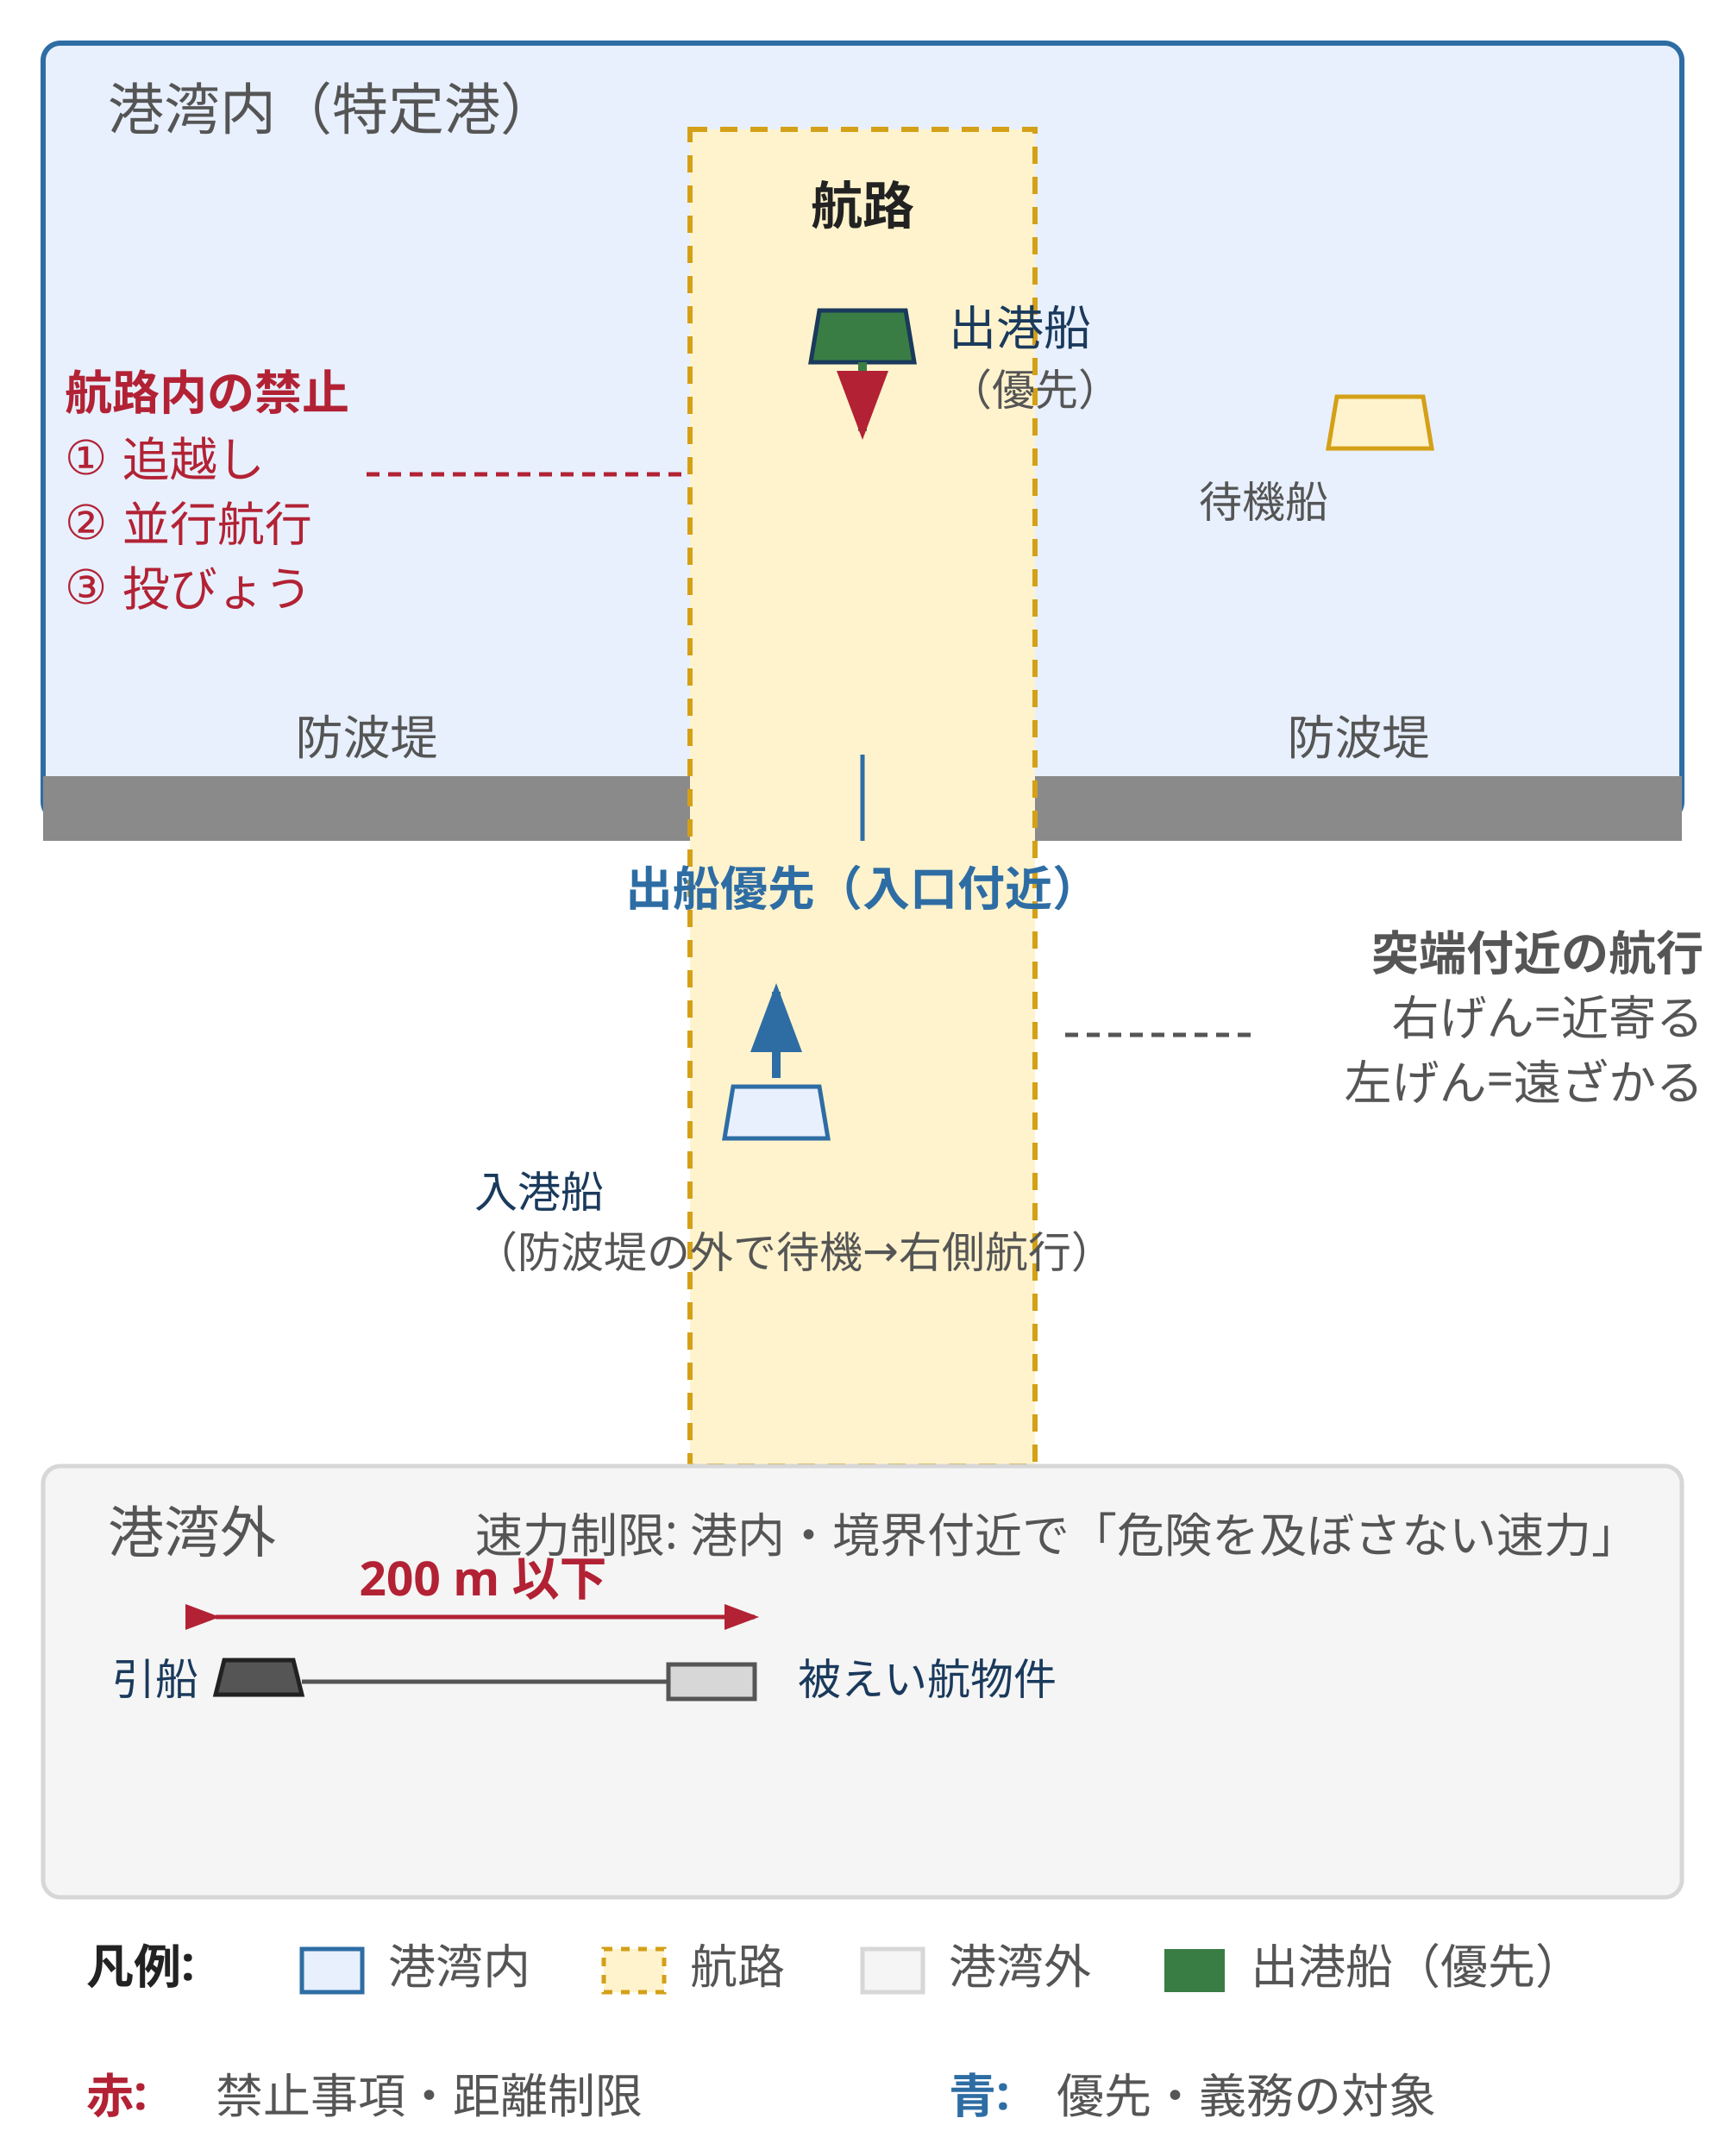
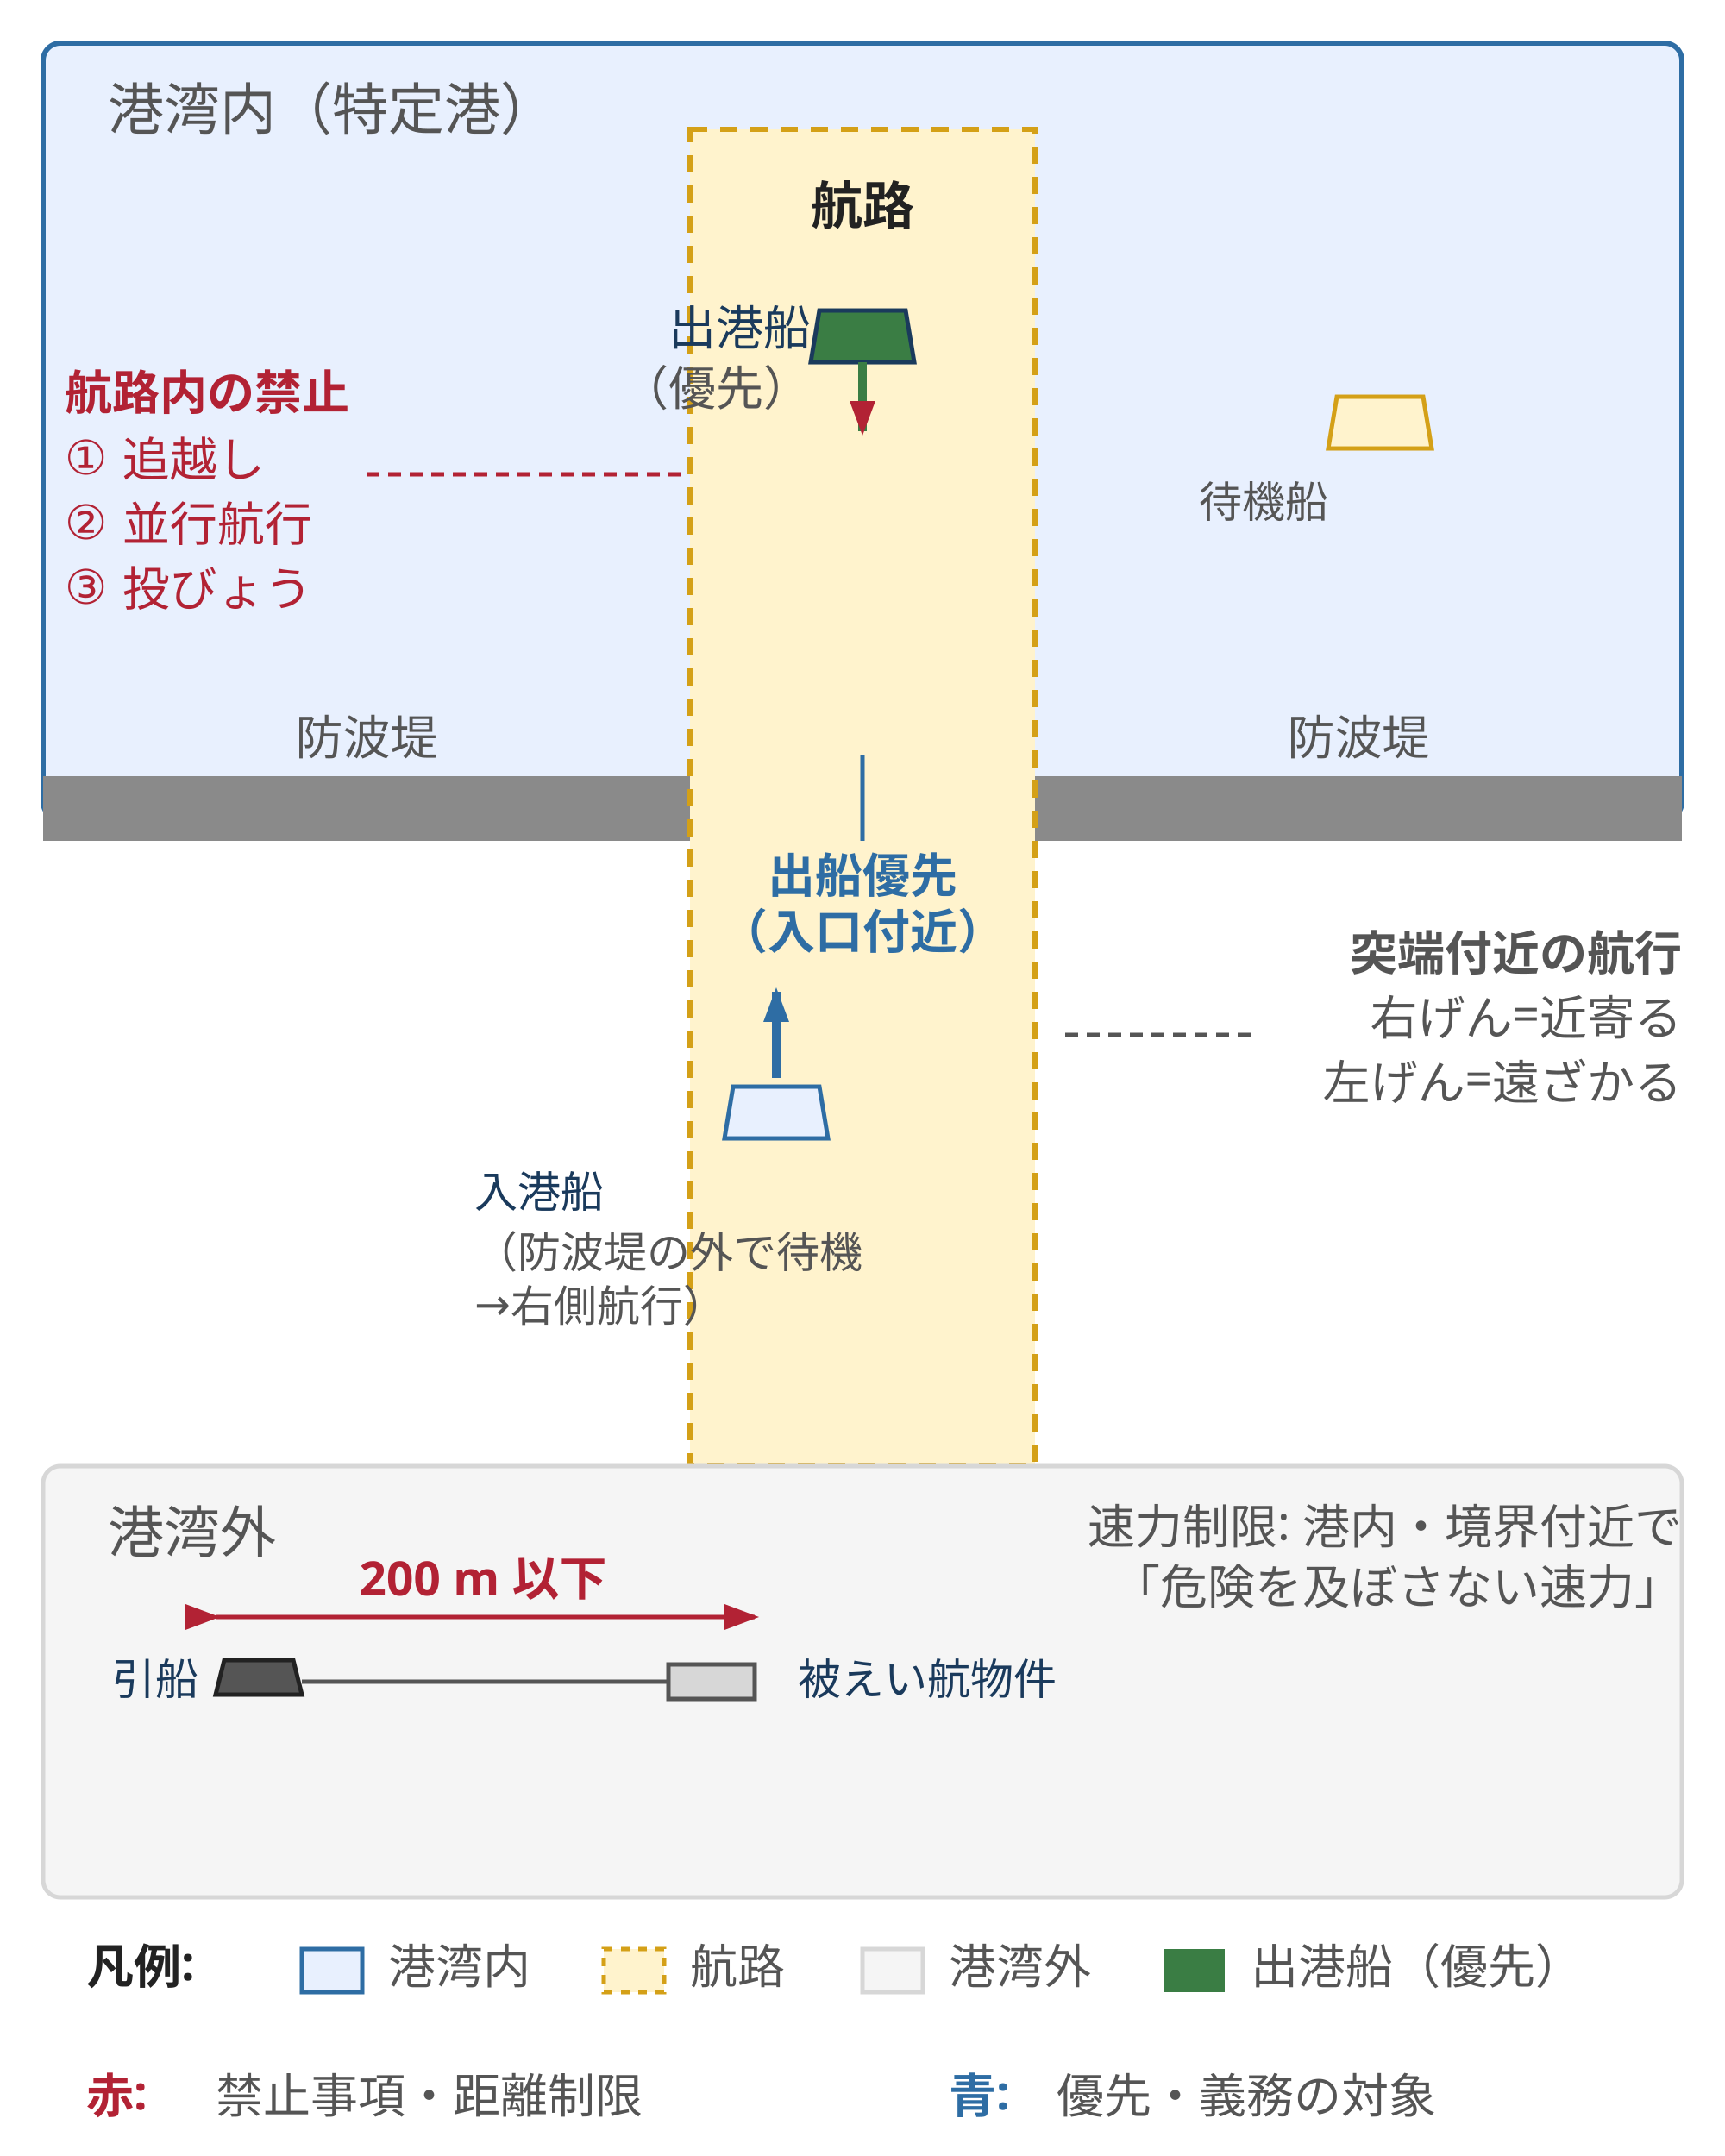
<svg xmlns="http://www.w3.org/2000/svg" viewBox="0 0 400 500" style="max-width:400px;width:100%" role="img" aria-label="港内の航法要点。防波堤を挟んだ港湾内と港湾外、航路と航法ルール（出船優先・右側航行・追越禁止・並行禁止・投びょう禁止・えい航 200m）を配置した概念図">
  <style>
    text { font-family: "Hiragino Sans", "Yu Gothic", sans-serif; }
    .ink-strong { fill: #222; }  /* ink-strong */
    .ink-body { fill: #555; }    /* ink-body */
    .ink-muted { fill: #8a8a8a; }
    .rule-label { font-size: 11px; fill: #1a3a5c; }
    .section-label { font-size: 12px; fill: #222; font-weight: bold; }
    .zone-label { font-size: 13px; fill: #555; }
  </style>
  <defs>
-     <marker id="arrow-end" markerWidth="8" markerHeight="6" refX="7" refY="3" orient="auto">
+     <marker markerUnits="userSpaceOnUse" id="arrow-end" markerWidth="8" markerHeight="6" refX="7" refY="3" orient="auto">
      <polygon points="0,0 8,3 0,6" fill="#2e6da4" />
    </marker>
-     <marker id="arrow-end-danger" markerWidth="8" markerHeight="6" refX="7" refY="3" orient="auto">
+     <marker markerUnits="userSpaceOnUse" id="arrow-end-danger" markerWidth="8" markerHeight="6" refX="7" refY="3" orient="auto">
      <polygon points="0,0 8,3 0,6" fill="#b22234" />
    </marker>
  </defs>
  <rect x="10" y="10" width="380" height="180" fill="#e8f0fe" stroke="#2e6da4" stroke-width="1.2" rx="4" />
  <text x="25" y="30" class="zone-label">港湾内（特定港）</text>
  <rect x="10" y="180" width="150" height="15" fill="#8a8a8a" />
  <rect x="240" y="180" width="150" height="15" fill="#8a8a8a" />
  <text x="85" y="175" font-size="11" class="ink-body" text-anchor="middle">防波堤</text>
  <text x="315" y="175" font-size="11" class="ink-body" text-anchor="middle">防波堤</text>
  <rect x="160" y="30" width="80" height="310" fill="#fff3cd" stroke="#d4a017" stroke-width="1.2" stroke-dasharray="4,3" />
  <text x="200" y="52" class="section-label" text-anchor="middle">航路</text>
  <g transform="translate(200,80)">
    <polygon points="-10,-8 10,-8 12,4 -12,4" fill="#3a7d44" stroke="#1a3a5c" stroke-width="1" />
    <line x1="0" y1="4" x2="0" y2="20" stroke="#3a7d44" stroke-width="2" marker-end="url(#arrow-end-danger)" />
-     <text x="20" y="0" font-size="11" fill="#1a3a5c">出港船</text>
-     <text x="20" y="14" font-size="10" class="ink-body">（優先）</text>
+     <text x="-12" y="0" font-size="11" fill="#1a3a5c" text-anchor="end">出港船</text>
+     <text x="-12" y="14" font-size="11" fill="#555" text-anchor="end">（優先）</text>
  </g>
  <g transform="translate(320,100)">
    <polygon points="-10,-8 10,-8 12,4 -12,4" fill="#fff3cd" stroke="#d4a017" stroke-width="1" />
    <text x="-42" y="20" font-size="10" class="ink-body" text-anchor="start">待機船</text>
  </g>
  <g transform="translate(180,260)">
    <polygon points="-10,-8 10,-8 12,4 -12,4" fill="#e8f0fe" stroke="#2e6da4" stroke-width="1" />
    <line x1="0" y1="-10" x2="0" y2="-30" stroke="#2e6da4" stroke-width="2" marker-end="url(#arrow-end)" />
    <text x="-70" y="20" font-size="10" fill="#1a3a5c">入港船</text>
-     <text x="-70" y="34" font-size="10" class="ink-body">（防波堤の外で待機→右側航行）</text>
+     <text x="-70" y="34" font-size="10" class="ink-body">（防波堤の外で待機</text>
+     <text x="-70" y="46" font-size="10" class="ink-body">→右側航行）</text>
  </g>
  <rect x="10" y="340" width="380" height="100" fill="#f5f5f5" stroke="#d7d7d7" stroke-width="1" rx="4" />
  <text x="25" y="360" class="zone-label">港湾外</text>
  <line x1="85" y1="110" x2="160" y2="110" stroke="#b22234" stroke-width="1" stroke-dasharray="3,2" />
  <g font-size="11" fill="#b22234">
    <text x="15" y="95" font-weight="bold">航路内の禁止</text>
    <text x="15" y="110">① 追越し</text>
    <text x="15" y="125">② 並行航行</text>
    <text x="15" y="140">③ 投びょう</text>
  </g>
  <line x1="290" y1="240" x2="245" y2="240" stroke="#555" stroke-width="1" stroke-dasharray="3,2" />
  <g font-size="11" fill="#555" text-anchor="end">
-     <text x="395" y="225" font-weight="bold">突端付近の航行</text>
-     <text x="395" y="240">右げん=近寄る</text>
-     <text x="395" y="255">左げん=遠ざかる</text>
+     <text x="390" y="225" font-weight="bold">突端付近の航行</text>
+     <text x="390" y="240">右げん=近寄る</text>
+     <text x="390" y="255">左げん=遠ざかる</text>
  </g>
  <line x1="200" y1="175" x2="200" y2="195" stroke="#2e6da4" stroke-width="1" />
-   <text x="200" y="210" font-size="11" fill="#2e6da4" text-anchor="middle" font-weight="bold">出船優先（入口付近）</text>
+   <text x="200" y="207" font-size="11" fill="#2e6da4" text-anchor="middle" font-weight="bold">出船優先</text>
+   <text x="200" y="220" font-size="11" fill="#2e6da4" text-anchor="middle" font-weight="bold">（入口付近）</text>
  <g transform="translate(60,390)">
    <polygon points="-8,-5 8,-5 10,3 -10,3" fill="#555" stroke="#222" stroke-width="1" />
    <line x1="10" y1="0" x2="95" y2="0" stroke="#555" stroke-width="1" />
    <rect x="95" y="-4" width="20" height="8" fill="#d7d7d7" stroke="#555" />
    <text x="-14" y="3" font-size="10" fill="#1a3a5c" text-anchor="end">引船</text>
    <text x="125" y="3" font-size="10" fill="#1a3a5c">被えい航物件</text>
    <line x1="-10" y1="-15" x2="115" y2="-15" stroke="#b22234" stroke-width="1" marker-start="url(#arrow-end-danger)" marker-end="url(#arrow-end-danger)" />
    <text x="52" y="-20" font-size="11" fill="#b22234" text-anchor="middle" font-weight="bold">200 m 以下</text>
  </g>
-   <text x="380" y="360" font-size="11" class="ink-body" text-anchor="end">速力制限: 港内・境界付近で「危険を及ぼさない速力」</text>
+   <text x="390" y="358" font-size="11" class="ink-body" text-anchor="end">速力制限: 港内・境界付近で</text>
+   <text x="390" y="372" font-size="11" class="ink-body" text-anchor="end">「危険を及ぼさない速力」</text>
  <g transform="translate(20,460)">
    <text x="0" y="0" font-size="11" fill="#222" font-weight="bold">凡例:</text>
    <rect x="50" y="-8" width="14" height="10" fill="#e8f0fe" stroke="#2e6da4" stroke-width="1" />
    <text x="70" y="0" font-size="11" class="ink-body">港湾内</text>
    <rect x="120" y="-8" width="14" height="10" fill="#fff3cd" stroke="#d4a017" stroke-width="1" stroke-dasharray="2,2" />
    <text x="140" y="0" font-size="11" class="ink-body">航路</text>
    <rect x="180" y="-8" width="14" height="10" fill="#f5f5f5" stroke="#d7d7d7" stroke-width="1" />
    <text x="200" y="0" font-size="11" class="ink-body">港湾外</text>
    <rect x="250" y="-8" width="14" height="10" fill="#3a7d44" />
    <text x="270" y="0" font-size="11" class="ink-body">出港船（優先）</text>
  </g>
  <g transform="translate(20,490)">
    <text x="0" y="0" font-size="11" fill="#b22234" font-weight="bold">赤:</text>
    <text x="30" y="0" font-size="11" fill="#555">禁止事項・距離制限</text>
    <text x="200" y="0" font-size="11" fill="#2e6da4" font-weight="bold">青:</text>
    <text x="225" y="0" font-size="11" fill="#555">優先・義務の対象</text>
  </g>
</svg>
